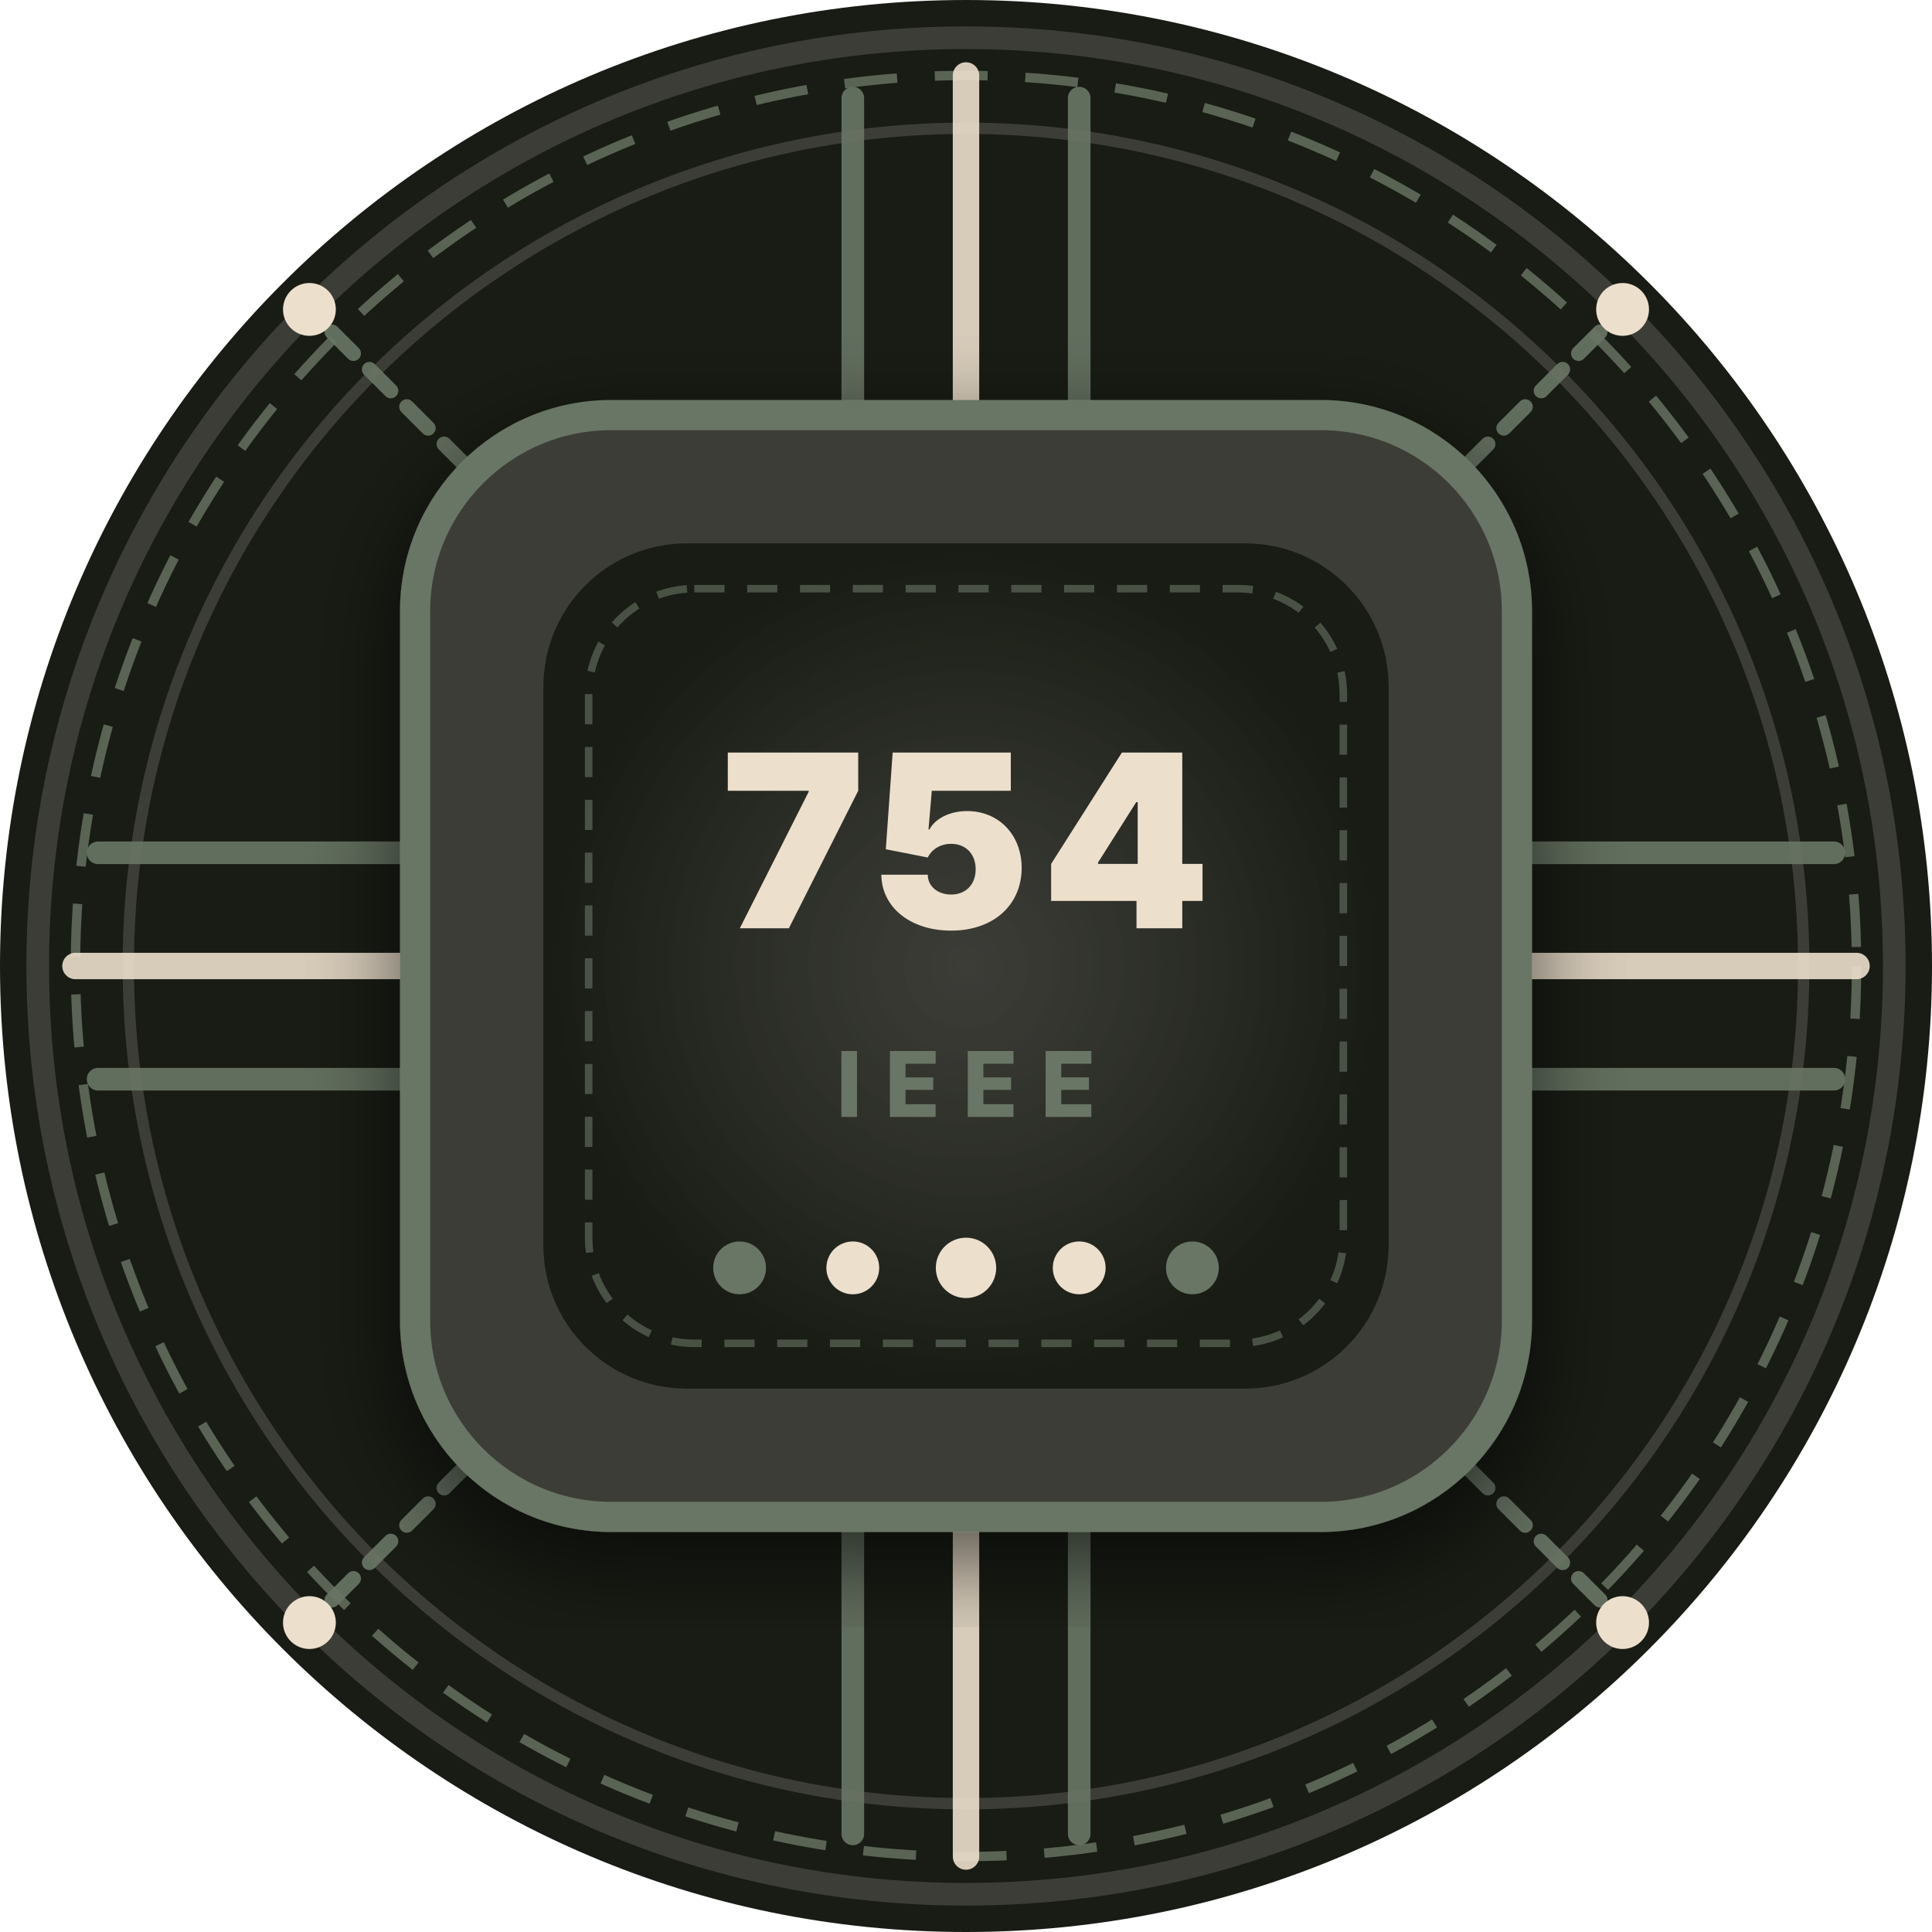
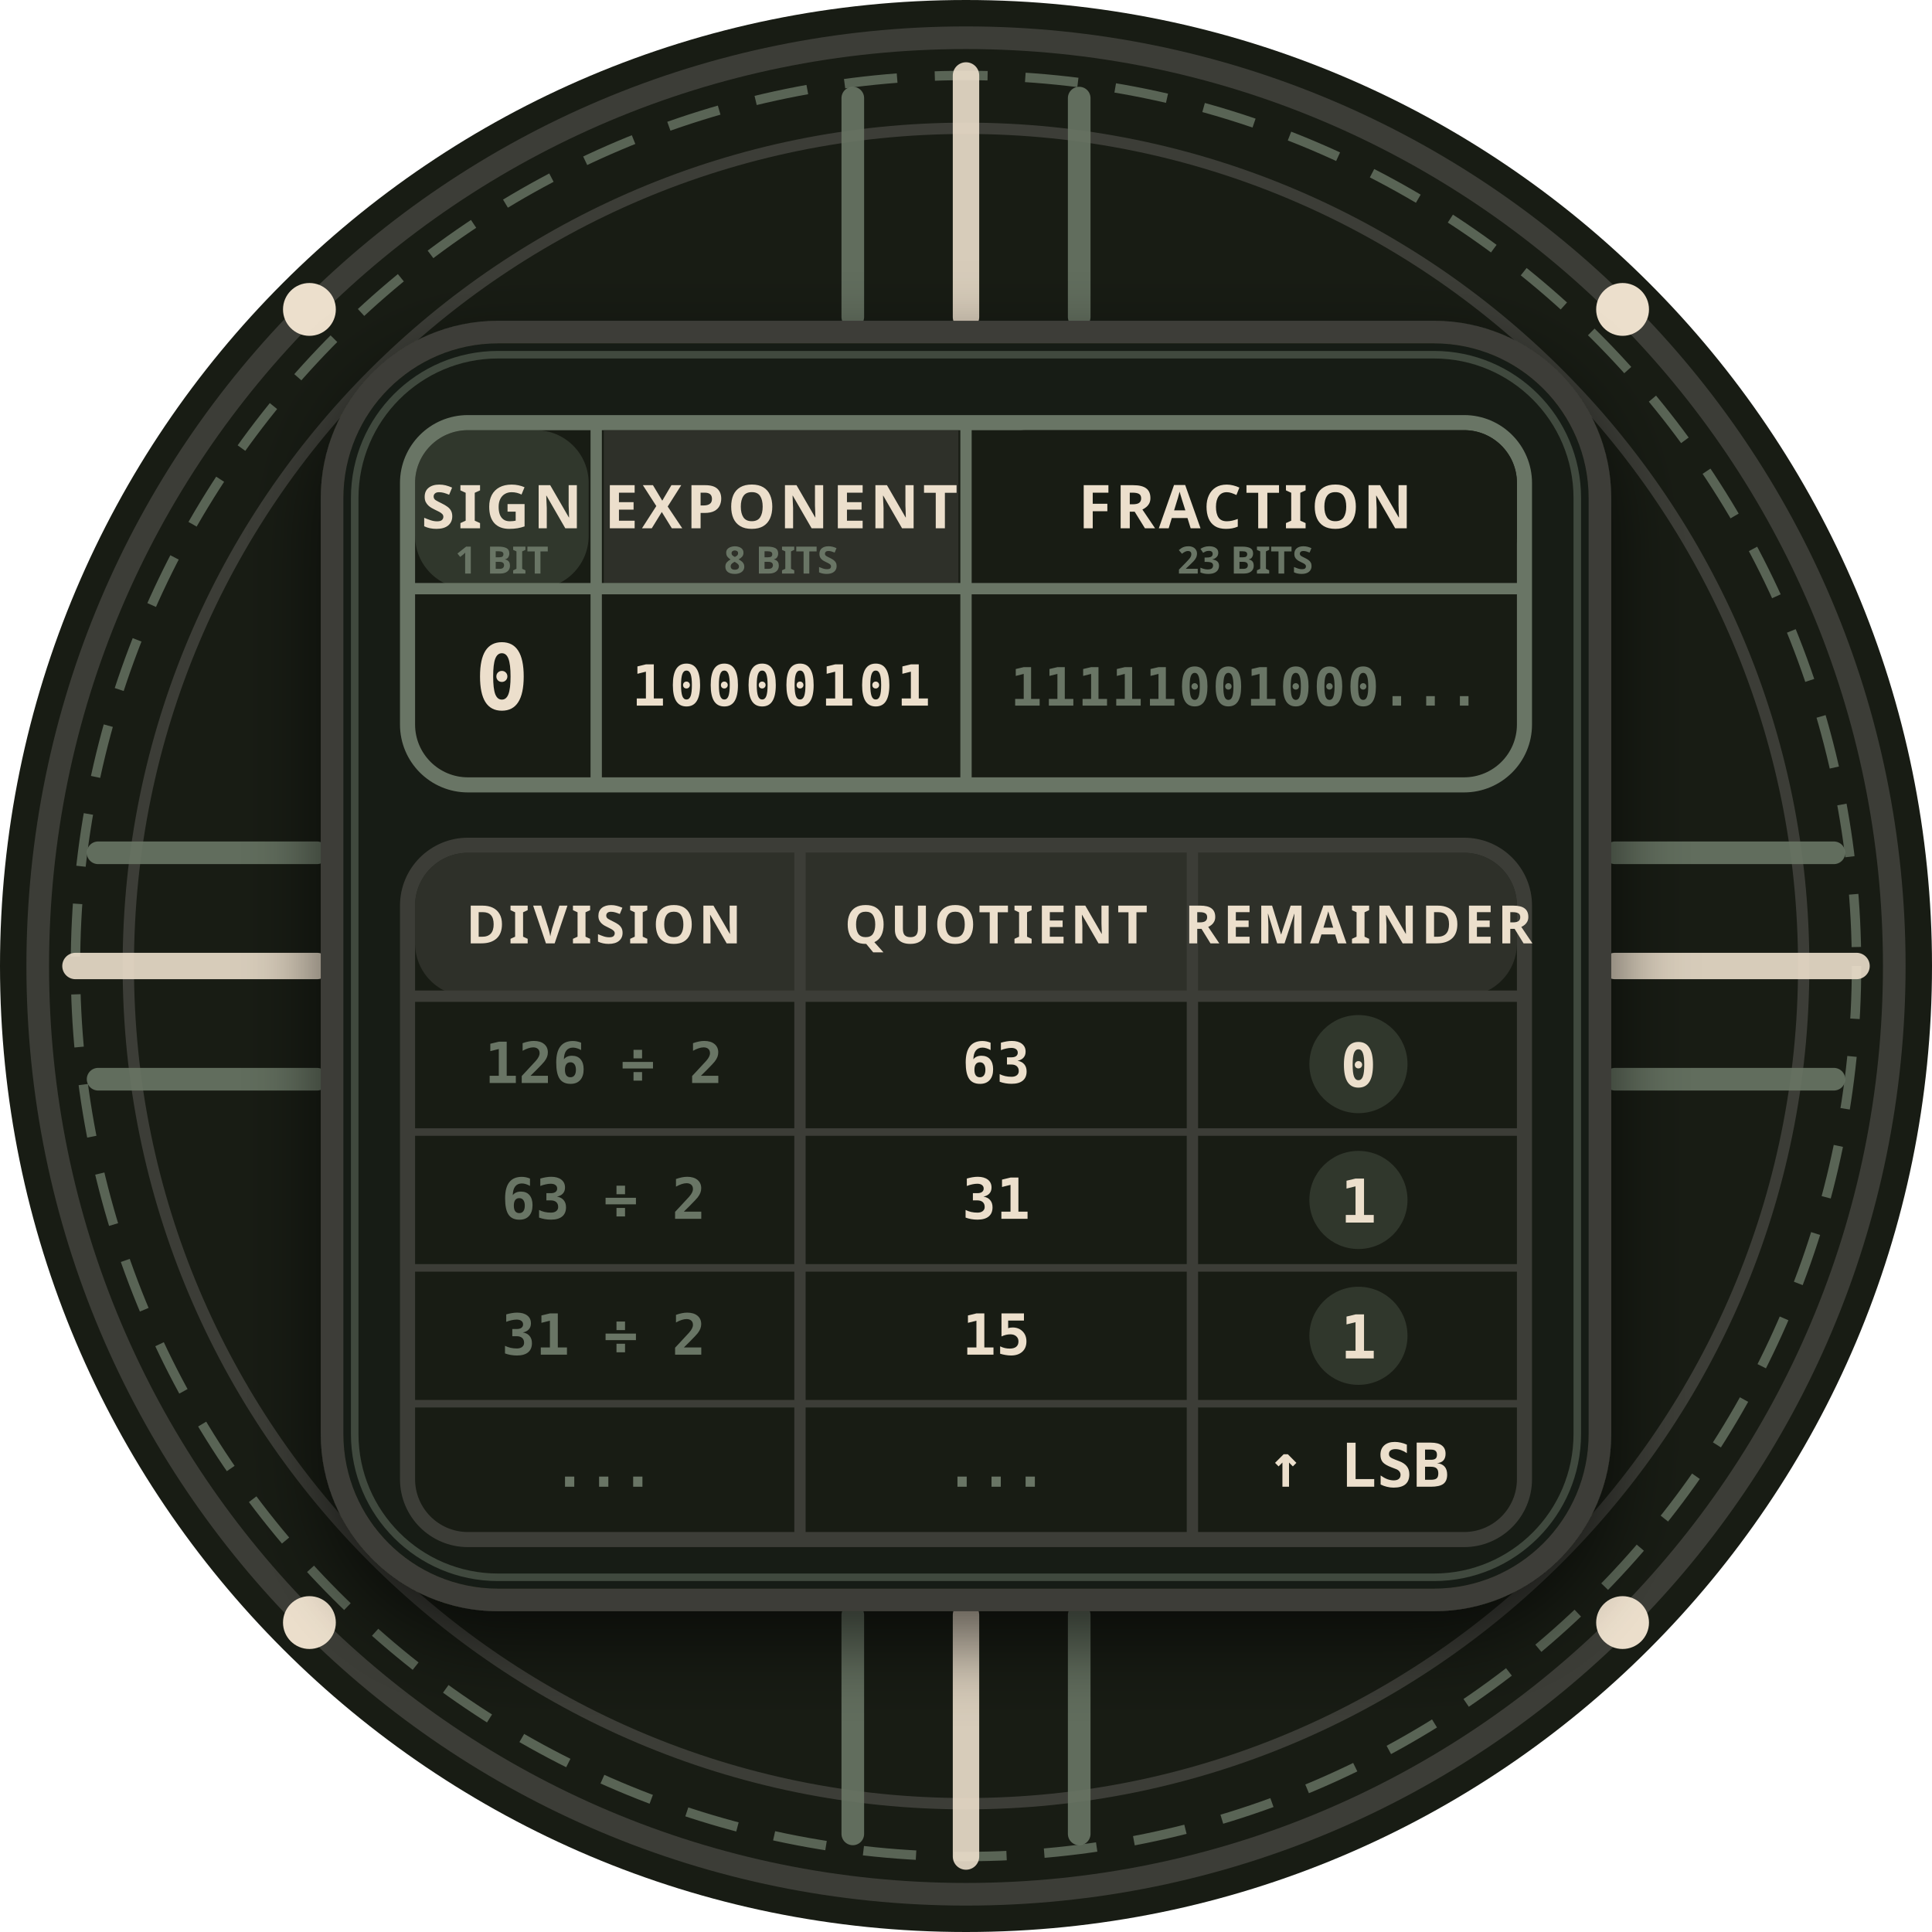
<svg xmlns="http://www.w3.org/2000/svg" viewBox="0 0 512 512" width="100%" height="100%">
  <defs>
-     <radialGradient id="dieGlow" cx="50%" cy="50%" r="50%">
-       <stop offset="0%" stop-color="#3C3D37" stop-opacity="0.8" />
-       <stop offset="100%" stop-color="#181C14" stop-opacity="1" />
-     </radialGradient>
    <filter id="shadow" x="-10%" y="-10%" width="120%" height="120%">
-       <feDropShadow dx="0" dy="8" stdDeviation="12" flood-color="#000000" flood-opacity="0.6" />
+       <feDropShadow dx="0" dy="8" stdDeviation="10" flood-color="#000000" flood-opacity="0.6" />
    </filter>
  </defs>
  <circle cx="256" cy="256" r="256" fill="#181C14" />
  <circle cx="256" cy="256" r="246" fill="none" stroke="#3C3D37" stroke-width="6" />
  <circle cx="256" cy="256" r="236" fill="none" stroke="#697565" stroke-width="2.5" stroke-dasharray="14 10" opacity="0.8" />
  <circle cx="256" cy="256" r="222" fill="none" stroke="#3C3D37" stroke-width="3" />
  <g stroke="#697565" stroke-width="6" stroke-linecap="round" opacity="0.9">
-     <line x1="226" y1="26" x2="226" y2="108" />
-     <line x1="256" y1="20" x2="256" y2="108" stroke="#ECDFCC" stroke-width="7" />
-     <line x1="286" y1="26" x2="286" y2="108" />
-     <line x1="226" y1="404" x2="226" y2="486" />
-     <line x1="256" y1="404" x2="256" y2="492" stroke="#ECDFCC" stroke-width="7" />
-     <line x1="286" y1="404" x2="286" y2="486" />
-     <line x1="26" y1="226" x2="108" y2="226" />
-     <line x1="20" y1="256" x2="108" y2="256" stroke="#ECDFCC" stroke-width="7" />
-     <line x1="26" y1="286" x2="108" y2="286" />
-     <line x1="404" y1="226" x2="486" y2="226" />
-     <line x1="404" y1="256" x2="492" y2="256" stroke="#ECDFCC" stroke-width="7" />
-     <line x1="404" y1="286" x2="486" y2="286" />
-     <line x1="88" y1="88" x2="136" y2="136" stroke-width="4" stroke-dasharray="8 6" />
-     <line x1="424" y1="88" x2="376" y2="136" stroke-width="4" stroke-dasharray="8 6" />
-     <line x1="88" y1="424" x2="136" y2="376" stroke-width="4" stroke-dasharray="8 6" />
-     <line x1="424" y1="424" x2="376" y2="376" stroke-width="4" stroke-dasharray="8 6" />
+     <line x1="226" y1="26" x2="226" y2="84" />
+     <line x1="256" y1="20" x2="256" y2="84" stroke="#ECDFCC" stroke-width="7" />
+     <line x1="286" y1="26" x2="286" y2="84" />
+     <line x1="226" y1="428" x2="226" y2="486" />
+     <line x1="256" y1="428" x2="256" y2="492" stroke="#ECDFCC" stroke-width="7" />
+     <line x1="286" y1="428" x2="286" y2="486" />
+     <line x1="26" y1="226" x2="84" y2="226" />
+     <line x1="20" y1="256" x2="84" y2="256" stroke="#ECDFCC" stroke-width="7" />
+     <line x1="26" y1="286" x2="84" y2="286" />
+     <line x1="428" y1="226" x2="486" y2="226" />
+     <line x1="428" y1="256" x2="492" y2="256" stroke="#ECDFCC" stroke-width="7" />
+     <line x1="428" y1="286" x2="486" y2="286" />
  </g>
  <g fill="#ECDFCC">
    <circle cx="82" cy="82" r="7" />
    <circle cx="430" cy="82" r="7" />
    <circle cx="82" cy="430" r="7" />
    <circle cx="430" cy="430" r="7" />
  </g>
-   <rect x="110" y="110" width="292" height="292" rx="52" fill="#3C3D37" stroke="#697565" stroke-width="8" filter="url(#shadow)" />
-   <rect x="146" y="146" width="220" height="220" rx="36" fill="url(#dieGlow)" stroke="#181C14" stroke-width="4" />
-   <rect x="156" y="156" width="200" height="200" rx="28" fill="none" stroke="#697565" stroke-width="2" stroke-dasharray="8 6" opacity="0.6" />
-   <text x="256" y="246" text-anchor="middle" font-family="'DM Sans', system-ui, -apple-system, sans-serif" font-weight="900" font-size="64" fill="#ECDFCC" letter-spacing="3">754</text>
-   <text x="256" y="296" text-anchor="middle" font-family="'DM Sans', system-ui, -apple-system, sans-serif" font-weight="800" font-size="24" fill="#697565" letter-spacing="6">IEEE</text>
-   <g>
-     <circle cx="196" cy="336" r="7" fill="#697565" />
-     <circle cx="226" cy="336" r="7" fill="#ECDFCC" />
-     <circle cx="256" cy="336" r="8" fill="#ECDFCC" />
-     <circle cx="286" cy="336" r="7" fill="#ECDFCC" />
-     <circle cx="316" cy="336" r="7" fill="#697565" />
+   <rect x="88" y="88" width="336" height="336" rx="44" fill="#181C14" stroke="#3C3D37" stroke-width="6" filter="url(#shadow)" />
+   <rect x="94" y="94" width="324" height="324" rx="38" fill="#181C14" stroke="#697565" stroke-width="2" opacity="0.5" />
+   <g transform="translate(108, 112)">
+     <rect x="0" y="0" width="296" height="96" rx="16" fill="#181C14" stroke="#697565" stroke-width="4" />
+     <rect x="2" y="2" width="46" height="42" rx="14" fill="#697565" opacity="0.3" />
+     <rect x="52" y="2" width="94" height="42" fill="#3C3D37" opacity="0.6" />
+     <rect x="150" y="2" width="144" height="42" rx="14" fill="#181C14" />
+     <line x1="0" y1="44" x2="296" y2="44" stroke="#697565" stroke-width="3" />
+     <line x1="50" y1="0" x2="50" y2="96" stroke="#697565" stroke-width="3" />
+     <line x1="148" y1="0" x2="148" y2="96" stroke="#697565" stroke-width="3" />
+     <text x="25" y="28" text-anchor="middle" font-family="'DM Sans', system-ui, sans-serif" font-weight="900" font-size="16" fill="#ECDFCC" letter-spacing="1">SIGN</text>
+     <text x="99" y="28" text-anchor="middle" font-family="'DM Sans', system-ui, sans-serif" font-weight="900" font-size="16" fill="#ECDFCC" letter-spacing="1">EXPONENT</text>
+     <text x="222" y="28" text-anchor="middle" font-family="'DM Sans', system-ui, sans-serif" font-weight="900" font-size="16" fill="#ECDFCC" letter-spacing="1">FRACTION</text>
+     <text x="25" y="40" text-anchor="middle" font-family="'DM Sans', system-ui, sans-serif" font-weight="700" font-size="10" fill="#697565">1 BIT</text>
+     <text x="99" y="40" text-anchor="middle" font-family="'DM Sans', system-ui, sans-serif" font-weight="700" font-size="10" fill="#697565">8 BITS</text>
+     <text x="222" y="40" text-anchor="middle" font-family="'DM Sans', system-ui, sans-serif" font-weight="700" font-size="10" fill="#697565">23 BITS</text>
+     <text x="25" y="76" text-anchor="middle" font-family="'DM Sans', ui-monospace, monospace" font-weight="900" font-size="24" fill="#ECDFCC">0</text>
+     <text x="99" y="75" text-anchor="middle" font-family="'DM Sans', ui-monospace, monospace" font-weight="800" font-size="15" fill="#ECDFCC" letter-spacing="1">10000101</text>
+     <text x="222" y="75" text-anchor="middle" font-family="'DM Sans', ui-monospace, monospace" font-weight="700" font-size="14" fill="#697565" letter-spacing="0.5">11111001000...</text>
+   </g>
+   <g transform="translate(108, 224)">
+     <rect x="0" y="0" width="296" height="184" rx="16" fill="#181C14" stroke="#3C3D37" stroke-width="4" />
+     <rect x="2" y="2" width="292" height="38" rx="14" fill="#3C3D37" opacity="0.6" />
+     <line x1="0" y1="40" x2="296" y2="40" stroke="#3C3D37" stroke-width="3" />
+     <line x1="104" y1="0" x2="104" y2="184" stroke="#3C3D37" stroke-width="3" />
+     <line x1="208" y1="0" x2="208" y2="184" stroke="#3C3D37" stroke-width="3" />
+     <text x="52" y="26" text-anchor="middle" font-family="'DM Sans', system-ui, sans-serif" font-weight="800" font-size="14" fill="#ECDFCC" letter-spacing="1">DIVISION</text>
+     <text x="156" y="26" text-anchor="middle" font-family="'DM Sans', system-ui, sans-serif" font-weight="800" font-size="14" fill="#ECDFCC" letter-spacing="1">QUOTIENT</text>
+     <text x="252" y="26" text-anchor="middle" font-family="'DM Sans', system-ui, sans-serif" font-weight="800" font-size="14" fill="#ECDFCC" letter-spacing="1">REMAINDER</text>
+     <line x1="0" y1="76" x2="296" y2="76" stroke="#3C3D37" stroke-width="2" />
+     <line x1="0" y1="112" x2="296" y2="112" stroke="#3C3D37" stroke-width="2" />
+     <line x1="0" y1="148" x2="296" y2="148" stroke="#3C3D37" stroke-width="2" />
+     <text x="52" y="63" text-anchor="middle" font-family="'DM Sans', ui-monospace, monospace" font-weight="700" font-size="15" fill="#697565">126 ÷ 2</text>
+     <text x="156" y="63" text-anchor="middle" font-family="'DM Sans', ui-monospace, monospace" font-weight="700" font-size="15" fill="#ECDFCC">63</text>
+     <circle cx="252" cy="58" r="13" fill="#697565" opacity="0.3" />
+     <text x="252" y="64" text-anchor="middle" font-family="'DM Sans', ui-monospace, monospace" font-weight="900" font-size="16" fill="#ECDFCC">0</text>
+     <text x="52" y="99" text-anchor="middle" font-family="'DM Sans', ui-monospace, monospace" font-weight="700" font-size="15" fill="#697565">63 ÷ 2</text>
+     <text x="156" y="99" text-anchor="middle" font-family="'DM Sans', ui-monospace, monospace" font-weight="700" font-size="15" fill="#ECDFCC">31</text>
+     <circle cx="252" cy="94" r="13" fill="#697565" opacity="0.3" />
+     <text x="252" y="100" text-anchor="middle" font-family="'DM Sans', ui-monospace, monospace" font-weight="900" font-size="16" fill="#ECDFCC">1</text>
+     <text x="52" y="135" text-anchor="middle" font-family="'DM Sans', ui-monospace, monospace" font-weight="700" font-size="15" fill="#697565">31 ÷ 2</text>
+     <text x="156" y="135" text-anchor="middle" font-family="'DM Sans', ui-monospace, monospace" font-weight="700" font-size="15" fill="#ECDFCC">15</text>
+     <circle cx="252" cy="130" r="13" fill="#697565" opacity="0.3" />
+     <text x="252" y="136" text-anchor="middle" font-family="'DM Sans', ui-monospace, monospace" font-weight="900" font-size="16" fill="#ECDFCC">1</text>
+     <text x="52" y="170" text-anchor="middle" font-family="'DM Sans', ui-monospace, monospace" font-weight="700" font-size="15" fill="#697565">...</text>
+     <text x="156" y="170" text-anchor="middle" font-family="'DM Sans', ui-monospace, monospace" font-weight="700" font-size="15" fill="#697565">...</text>
+     <text x="252" y="170" text-anchor="middle" font-family="'DM Sans', ui-monospace, monospace" font-weight="900" font-size="16" fill="#ECDFCC">↑ LSB</text>
  </g>
</svg>
